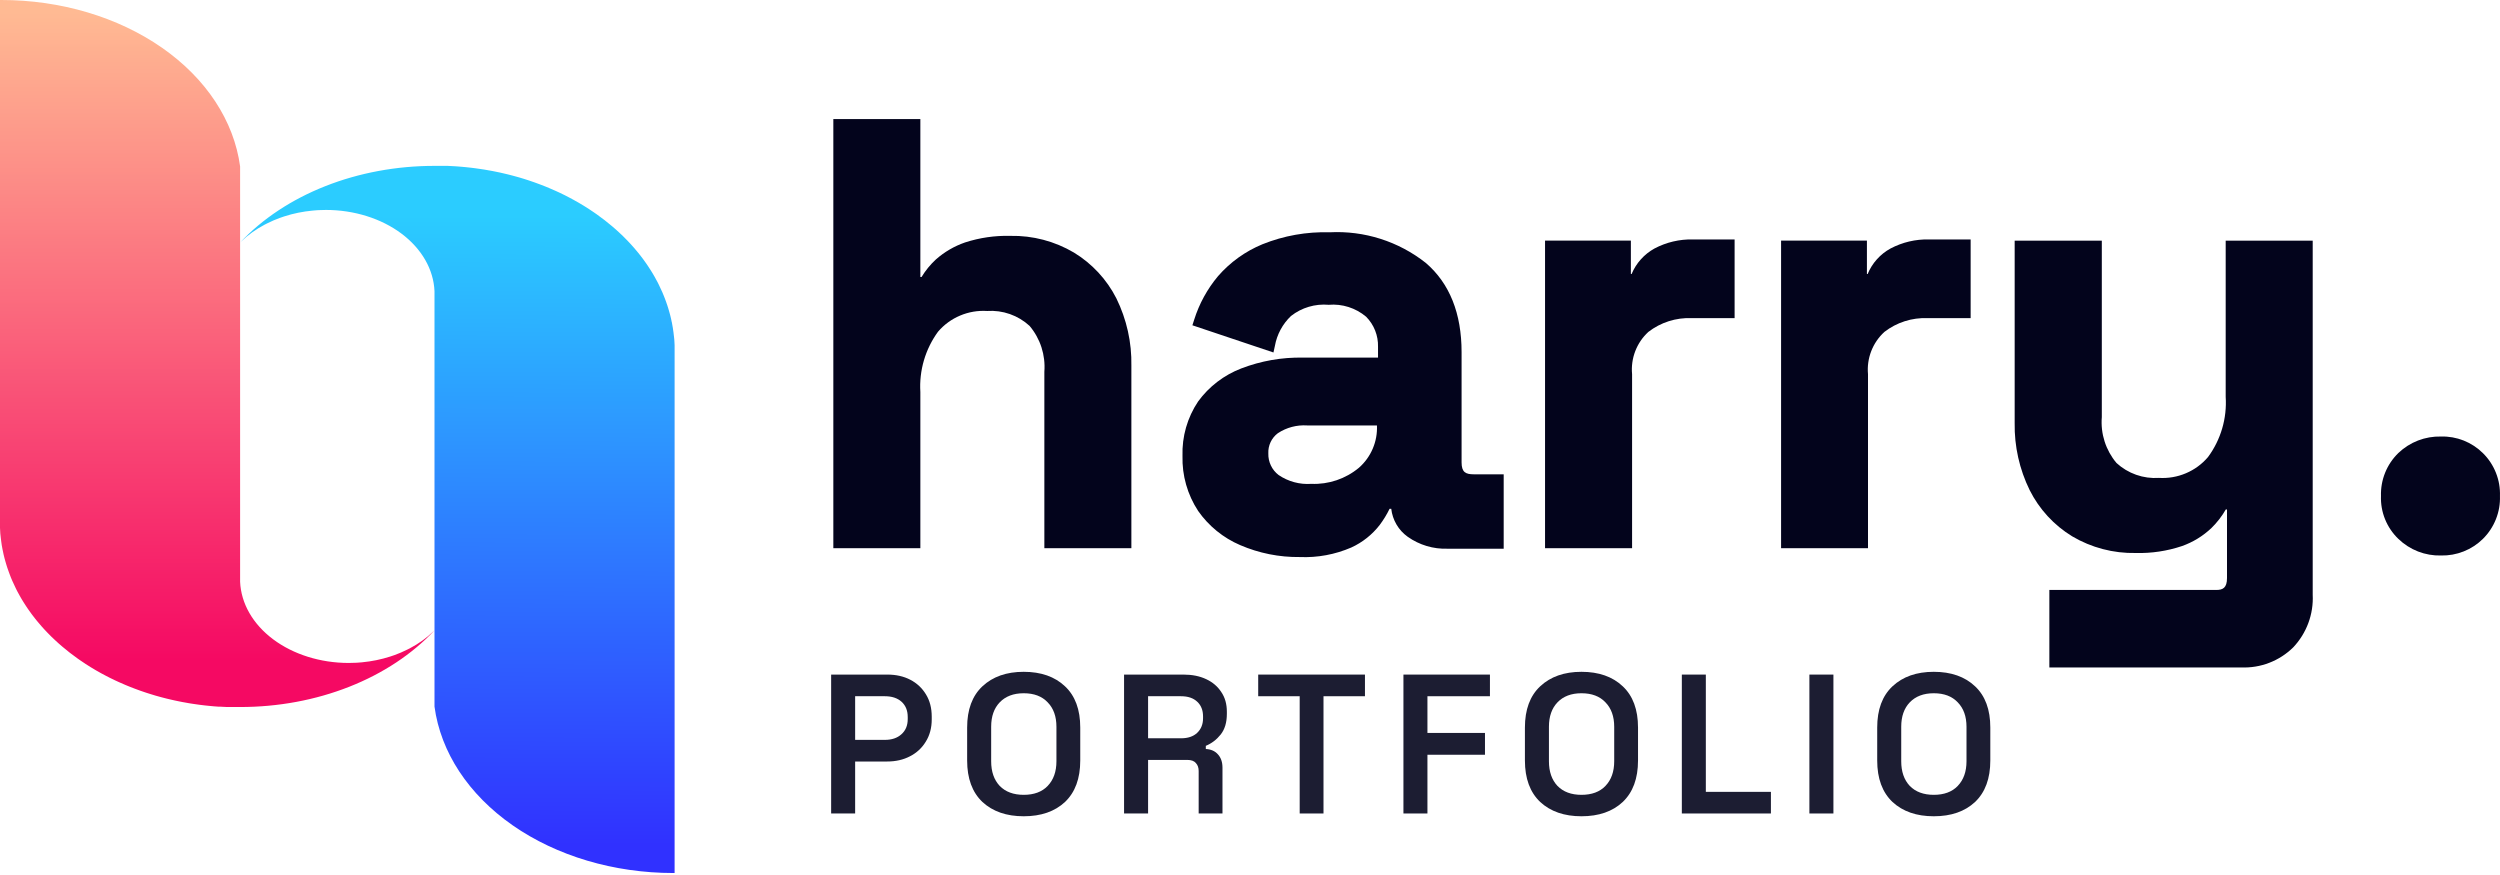
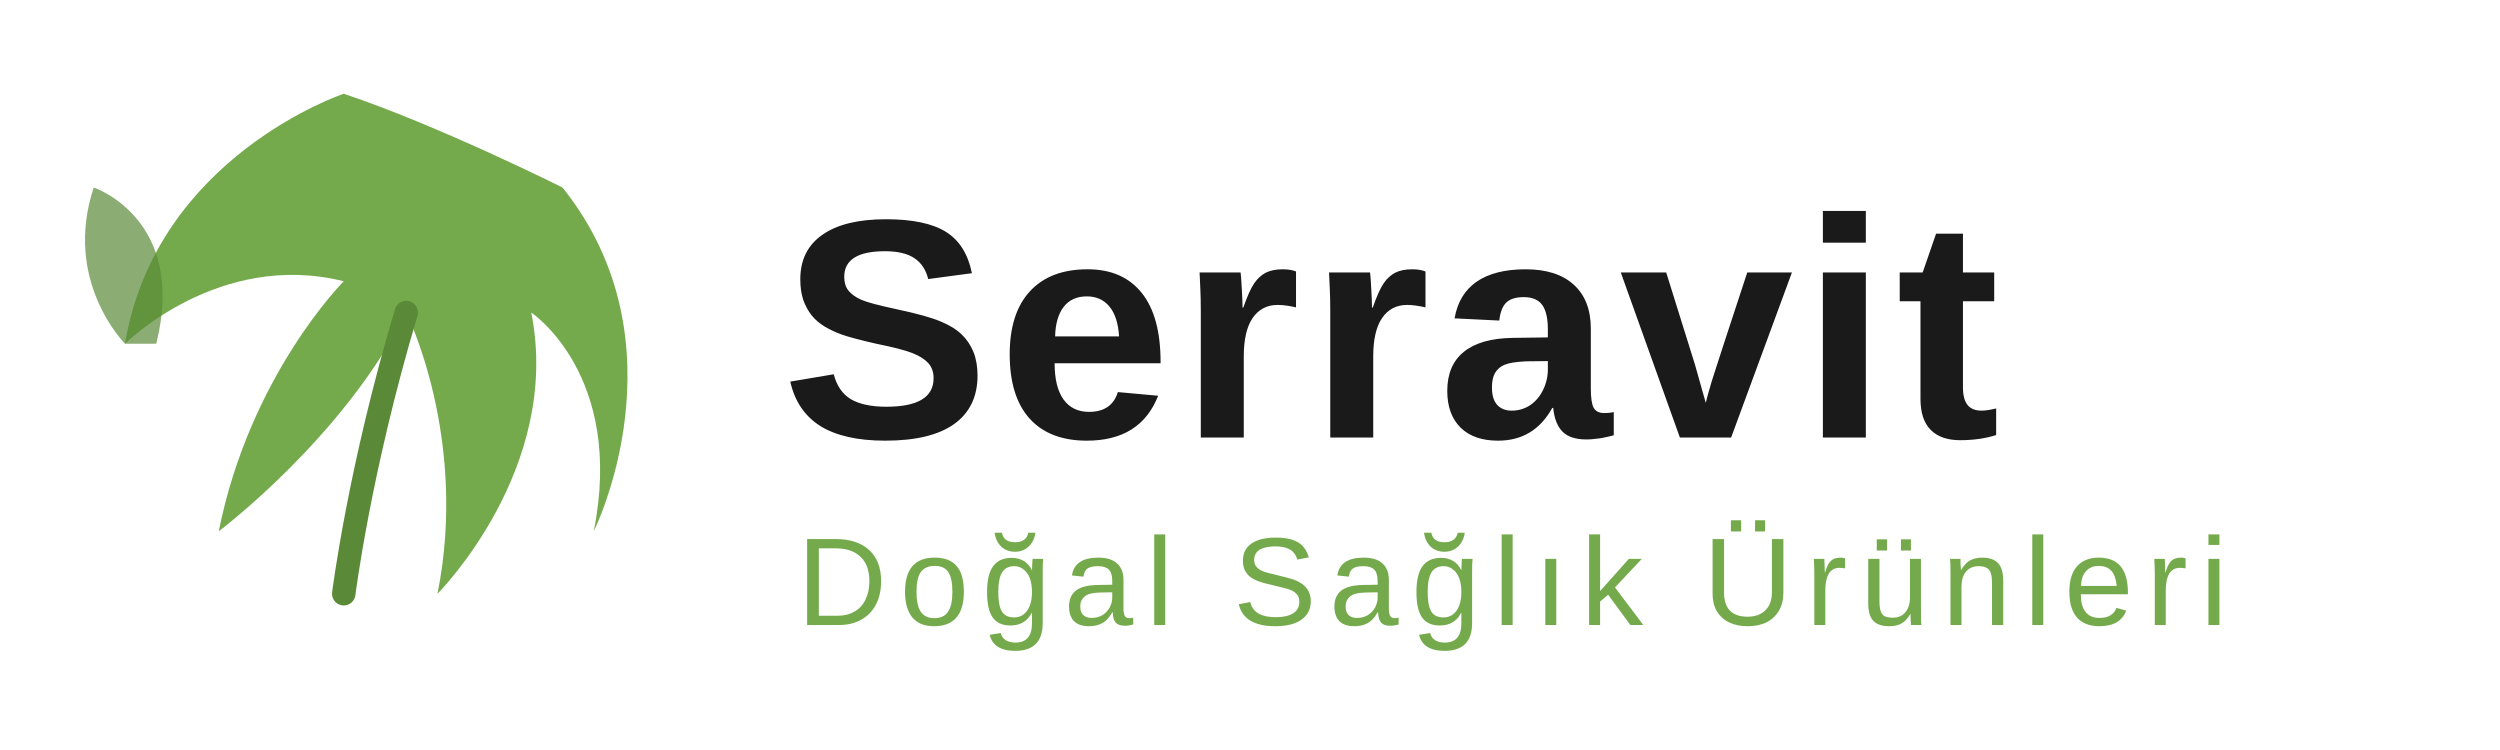
- <svg xmlns="http://www.w3.org/2000/svg" width="120" height="42" viewBox="0 0 120 42" fill="none">
-   <path d="M32.381 41.905V16.859C32.381 16.762 32.381 16.667 32.381 16.57L32.372 16.402C32.372 16.327 32.361 16.251 32.353 16.178C32.346 16.105 32.338 16.028 32.327 15.954C32.317 15.88 32.307 15.808 32.296 15.737C32.284 15.665 32.274 15.609 32.261 15.544C32.261 15.51 32.248 15.476 32.24 15.442C32.233 15.408 32.22 15.341 32.209 15.292C32.197 15.243 32.181 15.18 32.167 15.119C32.152 15.059 32.139 15.013 32.123 14.96C32.107 14.908 32.093 14.848 32.075 14.797C32.058 14.745 32.049 14.713 32.035 14.669C32.02 14.625 31.996 14.549 31.973 14.489C31.949 14.428 31.936 14.388 31.917 14.337C31.899 14.287 31.88 14.238 31.858 14.187C31.836 14.137 31.815 14.075 31.79 14.024C31.739 13.905 31.684 13.787 31.626 13.672L31.557 13.533C31.544 13.509 31.532 13.485 31.517 13.462C31.49 13.407 31.46 13.35 31.429 13.299C31.399 13.247 31.367 13.187 31.335 13.136C31.303 13.086 31.276 13.039 31.247 12.993C31.218 12.947 31.193 12.906 31.164 12.865C31.135 12.824 31.129 12.808 31.11 12.781L31.047 12.687C31.018 12.644 30.989 12.602 30.958 12.561C30.928 12.521 30.89 12.464 30.854 12.417C30.818 12.37 30.793 12.336 30.761 12.296C30.747 12.277 30.732 12.257 30.716 12.238L30.637 12.138C30.603 12.096 30.569 12.054 30.532 12.012C30.496 11.971 30.442 11.9 30.395 11.852C30.347 11.804 30.309 11.756 30.266 11.709C30.222 11.662 30.206 11.644 30.176 11.612C30.145 11.581 30.116 11.549 30.085 11.518C29.969 11.396 29.846 11.276 29.718 11.159C29.667 11.11 29.617 11.065 29.564 11.018C29.512 10.973 29.447 10.914 29.386 10.864C29.152 10.665 28.905 10.473 28.647 10.29C28.604 10.259 28.561 10.23 28.517 10.2C28.201 9.981 27.869 9.777 27.523 9.588L27.354 9.497C27.196 9.413 27.035 9.331 26.87 9.254C26.797 9.22 26.725 9.187 26.654 9.155C26.554 9.109 26.453 9.064 26.35 9.023C26.289 8.997 26.229 8.971 26.169 8.948C26.108 8.924 26.003 8.883 25.921 8.852C25.838 8.82 25.753 8.789 25.669 8.759C25.585 8.728 25.524 8.708 25.454 8.685L25.34 8.647L25.157 8.588C25.076 8.562 24.995 8.539 24.912 8.514C24.83 8.49 24.767 8.473 24.691 8.453L24.56 8.418C24.504 8.402 24.447 8.388 24.389 8.374C24.331 8.361 24.244 8.341 24.178 8.324C24.111 8.307 24.058 8.295 23.997 8.282L23.884 8.259C23.84 8.249 23.797 8.241 23.752 8.232C23.707 8.223 23.666 8.214 23.622 8.206C23.577 8.198 23.5 8.183 23.439 8.174C23.412 8.168 23.385 8.163 23.358 8.159L23.222 8.136C23.159 8.126 23.096 8.115 23.033 8.108C22.971 8.1 22.888 8.085 22.809 8.076C22.729 8.067 22.671 8.057 22.603 8.05L22.555 8.045C22.486 8.036 22.41 8.029 22.342 8.022L22.11 8.001C22.039 7.994 21.965 7.989 21.893 7.984L21.815 7.979L21.641 7.97C21.589 7.97 21.537 7.963 21.485 7.962H21.45C21.405 7.962 21.357 7.962 21.305 7.962H21.235H21.125H20.96H20.856C19.035 7.961 17.24 8.294 15.618 8.934C13.996 9.574 12.593 10.502 11.525 11.643C11.544 11.625 11.563 11.608 11.58 11.59C11.902 11.278 12.282 11.005 12.709 10.78C12.752 10.756 12.796 10.734 12.841 10.714C13.033 10.617 13.234 10.531 13.442 10.456L13.654 10.384C14.085 10.245 14.54 10.152 15.004 10.109L15.189 10.093L15.311 10.086C15.423 10.086 15.534 10.077 15.649 10.077C17.001 10.079 18.3 10.486 19.271 11.213C20.242 11.941 20.811 12.931 20.856 13.976C20.856 14.02 20.856 14.064 20.856 14.107C20.856 14.149 20.856 14.194 20.856 14.238V33.916C21.152 36.108 22.487 38.137 24.604 39.613C26.721 41.088 29.469 41.904 32.319 41.905H32.381Z" fill="url(#paint0_linear_587_664)" />
-   <path d="M0 0V25.045C0 25.143 0 25.238 0 25.334L0.009 25.503C0.009 25.578 0.02 25.654 0.028 25.727C0.035 25.799 0.043 25.877 0.054 25.951C0.064 26.025 0.074 26.096 0.084 26.168L0.119 26.361L0.141 26.463C0.151 26.513 0.161 26.564 0.172 26.613C0.184 26.662 0.2 26.725 0.214 26.785C0.229 26.846 0.242 26.892 0.258 26.945C0.274 26.997 0.288 27.057 0.306 27.108C0.323 27.16 0.332 27.192 0.346 27.236C0.361 27.28 0.385 27.356 0.409 27.416C0.432 27.477 0.443 27.517 0.464 27.567C0.484 27.618 0.501 27.667 0.522 27.718C0.542 27.768 0.566 27.83 0.591 27.881C0.642 28 0.697 28.118 0.755 28.233L0.824 28.372C0.837 28.395 0.849 28.42 0.863 28.443C0.891 28.497 0.921 28.555 0.952 28.606C0.982 28.658 1.014 28.718 1.046 28.769C1.078 28.819 1.104 28.866 1.134 28.912C1.165 28.958 1.188 28.998 1.216 29.04C1.243 29.081 1.252 29.097 1.271 29.124L1.334 29.218C1.363 29.261 1.392 29.303 1.423 29.343C1.453 29.384 1.491 29.441 1.527 29.488C1.563 29.535 1.588 29.569 1.62 29.609C1.634 29.628 1.649 29.648 1.665 29.667L1.744 29.767C1.778 29.808 1.812 29.851 1.849 29.892C1.885 29.934 1.939 30.005 1.986 30.053L2.114 30.196L2.205 30.292C2.234 30.324 2.264 30.356 2.295 30.387C2.412 30.509 2.534 30.629 2.663 30.746C2.714 30.794 2.764 30.84 2.816 30.886C2.869 30.932 2.934 30.991 2.995 31.041C3.228 31.24 3.476 31.432 3.734 31.615C3.777 31.646 3.819 31.675 3.864 31.705C4.18 31.924 4.511 32.128 4.856 32.317L5.027 32.408C5.185 32.492 5.346 32.574 5.511 32.651C5.584 32.685 5.656 32.718 5.727 32.75C5.827 32.795 5.927 32.84 6.03 32.882C6.091 32.908 6.152 32.933 6.213 32.957C6.273 32.98 6.378 33.022 6.46 33.053C6.543 33.085 6.628 33.116 6.712 33.146C6.796 33.176 6.857 33.197 6.927 33.22L7.041 33.258C7.101 33.278 7.163 33.297 7.224 33.316C7.285 33.336 7.386 33.366 7.469 33.391C7.551 33.415 7.614 33.432 7.69 33.452L7.821 33.487C7.877 33.502 7.934 33.517 7.992 33.531C8.05 33.544 8.137 33.564 8.203 33.581C8.27 33.598 8.323 33.61 8.384 33.622L8.497 33.646C8.541 33.656 8.584 33.664 8.629 33.673C8.674 33.682 8.715 33.691 8.76 33.699C8.804 33.706 8.881 33.722 8.942 33.731C8.969 33.737 8.996 33.742 9.023 33.746L9.159 33.769C9.222 33.779 9.285 33.789 9.348 33.797C9.41 33.805 9.493 33.82 9.572 33.829C9.652 33.837 9.71 33.848 9.778 33.854L9.826 33.86C9.895 33.869 9.971 33.876 10.039 33.882L10.271 33.904C10.342 33.91 10.415 33.916 10.488 33.92H10.566L10.74 33.929C10.792 33.929 10.844 33.936 10.896 33.937H10.931C10.976 33.937 11.024 33.937 11.076 33.937H11.146H11.254H11.421H11.525C13.346 33.938 15.141 33.605 16.763 32.965C18.385 32.326 19.788 31.397 20.856 30.257L20.799 30.309C20.479 30.622 20.099 30.895 19.672 31.119C19.628 31.143 19.585 31.165 19.54 31.185C19.348 31.282 19.147 31.368 18.939 31.443L18.727 31.515C18.296 31.654 17.841 31.747 17.377 31.791L17.192 31.806L17.07 31.813C16.958 31.813 16.847 31.822 16.732 31.822C15.38 31.821 14.081 31.413 13.11 30.686C12.139 29.959 11.57 28.968 11.525 27.923C11.525 27.879 11.525 27.835 11.525 27.793C11.525 27.75 11.525 27.705 11.525 27.662V7.989C11.229 5.797 9.894 3.767 7.777 2.292C5.66 0.817 2.912 0 0.062 0H0Z" fill="url(#paint1_linear_587_664)" />
-   <g opacity="0.9">
-     <path d="M39.895 39.047V32.38H42.59C43.009 32.38 43.377 32.463 43.694 32.628C44.012 32.793 44.263 33.028 44.447 33.333C44.631 33.631 44.723 33.987 44.723 34.4V34.533C44.723 34.939 44.628 35.295 44.437 35.6C44.253 35.904 43.999 36.139 43.675 36.304C43.358 36.469 42.996 36.552 42.59 36.552H41.047V39.047H39.895ZM41.047 35.514H42.475C42.806 35.514 43.069 35.425 43.266 35.247C43.469 35.069 43.571 34.825 43.571 34.514V34.419C43.571 34.108 43.472 33.863 43.276 33.685C43.079 33.508 42.812 33.419 42.475 33.419H41.047V35.514Z" fill="#03041C" />
-     <path d="M49.138 39.181C48.312 39.181 47.652 38.952 47.157 38.495C46.668 38.031 46.423 37.368 46.423 36.504V34.923C46.423 34.06 46.668 33.4 47.157 32.942C47.652 32.479 48.312 32.247 49.138 32.247C49.969 32.247 50.63 32.479 51.119 32.942C51.608 33.4 51.852 34.06 51.852 34.923V36.504C51.852 37.368 51.608 38.031 51.119 38.495C50.63 38.952 49.969 39.181 49.138 39.181ZM49.138 38.152C49.633 38.152 50.017 38.009 50.29 37.723C50.569 37.431 50.709 37.038 50.709 36.542V34.885C50.709 34.39 50.569 34 50.29 33.714C50.017 33.422 49.633 33.276 49.138 33.276C48.649 33.276 48.265 33.422 47.985 33.714C47.712 34 47.576 34.39 47.576 34.885V36.542C47.576 37.038 47.712 37.431 47.985 37.723C48.265 38.009 48.649 38.152 49.138 38.152Z" fill="#03041C" />
-     <path d="M53.955 39.047V32.38H56.803C57.222 32.38 57.587 32.453 57.898 32.6C58.209 32.746 58.45 32.952 58.622 33.219C58.8 33.479 58.889 33.793 58.889 34.161V34.266C58.889 34.679 58.79 35.009 58.593 35.257C58.396 35.504 58.158 35.685 57.879 35.8V35.952C58.127 35.965 58.32 36.05 58.46 36.209C58.606 36.368 58.679 36.581 58.679 36.847V39.047H57.536V37.009C57.536 36.85 57.492 36.723 57.403 36.628C57.32 36.527 57.184 36.476 56.993 36.476H55.108V39.047H53.955ZM55.108 35.438H56.688C57.019 35.438 57.276 35.352 57.46 35.181C57.65 35.003 57.746 34.768 57.746 34.476V34.39C57.746 34.092 57.654 33.857 57.469 33.685C57.285 33.508 57.025 33.419 56.688 33.419H55.108V35.438Z" fill="#03041C" />
-     <path d="M62.385 39.047V33.419H60.394V32.38H65.518V33.419H63.528V39.047H62.385Z" fill="#03041C" />
-     <path d="M67.365 39.047V32.38H71.517V33.419H68.517V35.181H71.279V36.228H68.517V39.047H67.365Z" fill="#03041C" />
-     <path d="M75.91 39.181C75.085 39.181 74.425 38.952 73.93 38.495C73.441 38.031 73.196 37.368 73.196 36.504V34.923C73.196 34.06 73.441 33.4 73.93 32.942C74.425 32.479 75.085 32.247 75.91 32.247C76.742 32.247 77.403 32.479 77.891 32.942C78.38 33.4 78.625 34.06 78.625 34.923V36.504C78.625 37.368 78.38 38.031 77.891 38.495C77.403 38.952 76.742 39.181 75.91 39.181ZM75.91 38.152C76.406 38.152 76.79 38.009 77.063 37.723C77.342 37.431 77.482 37.038 77.482 36.542V34.885C77.482 34.39 77.342 34 77.063 33.714C76.79 33.422 76.406 33.276 75.91 33.276C75.422 33.276 75.037 33.422 74.758 33.714C74.485 34 74.349 34.39 74.349 34.885V36.542C74.349 37.038 74.485 37.431 74.758 37.723C75.037 38.009 75.422 38.152 75.91 38.152Z" fill="#03041C" />
-     <path d="M80.728 39.047V32.38H81.88V38.009H85.004V39.047H80.728Z" fill="#03041C" />
-     <path d="M86.851 39.047V32.38H88.004V39.047H86.851Z" fill="#03041C" />
-     <path d="M92.821 39.181C91.995 39.181 91.335 38.952 90.84 38.495C90.351 38.031 90.106 37.368 90.106 36.504V34.923C90.106 34.06 90.351 33.4 90.84 32.942C91.335 32.479 91.995 32.247 92.821 32.247C93.653 32.247 94.313 32.479 94.802 32.942C95.291 33.4 95.535 34.06 95.535 34.923V36.504C95.535 37.368 95.291 38.031 94.802 38.495C94.313 38.952 93.653 39.181 92.821 39.181ZM92.821 38.152C93.316 38.152 93.7 38.009 93.973 37.723C94.252 37.431 94.392 37.038 94.392 36.542V34.885C94.392 34.39 94.252 34 93.973 33.714C93.7 33.422 93.316 33.276 92.821 33.276C92.332 33.276 91.948 33.422 91.668 33.714C91.395 34 91.259 34.39 91.259 34.885V36.542C91.259 37.038 91.395 37.431 91.668 37.723C91.948 38.009 92.332 38.152 92.821 38.152Z" fill="#03041C" />
+ <svg xmlns="http://www.w3.org/2000/svg" width="160" height="48" viewBox="0 0 160 48" fill="none">
+   <g>
+     <path d="M22 6 C22 6, 10 10, 8 22 C8 22, 14 16, 22 18 C22 18, 16 24, 14 34 C14 34, 22 28, 26 20 C26 20, 30 28, 28 38 C28 38, 36 30, 34 20 C34 20, 40 24, 38 34 C38 34, 44 22, 36 12 C36 12, 28 8, 22 6 Z" fill="#74aa4c" />
+     <path d="M22 38 C22 38, 23 30, 26 20" stroke="#5a8a38" stroke-width="1.5" stroke-linecap="round" fill="none" />
+     <path d="M8 22 C8 22, 4 18, 6 12 C6 12, 12 14, 10 22 Z" fill="#5a8a38" opacity="0.7" />
  </g>
-   <path d="M51.548 12.123C50.626 11.578 49.569 11.3 48.498 11.322C47.76 11.303 47.025 11.409 46.323 11.637C45.807 11.815 45.331 12.093 44.921 12.455C44.654 12.702 44.423 12.985 44.235 13.296H44.177V5.714H40V26.315H44.177V18.818C44.114 17.784 44.414 16.76 45.024 15.923C45.313 15.585 45.676 15.319 46.086 15.147C46.495 14.974 46.939 14.899 47.382 14.927C47.752 14.902 48.124 14.952 48.474 15.075C48.824 15.198 49.146 15.391 49.419 15.642C49.937 16.255 50.191 17.046 50.129 17.846V26.315H54.306V17.559C54.328 16.438 54.08 15.327 53.585 14.32C53.124 13.413 52.418 12.652 51.548 12.123Z" fill="#03041C" />
-   <path d="M70.156 22.195V16.901C70.156 15.047 69.584 13.605 68.44 12.621C67.13 11.586 65.489 11.063 63.822 11.15C62.72 11.117 61.623 11.312 60.6 11.723C59.779 12.061 59.048 12.586 58.465 13.256C57.95 13.87 57.562 14.58 57.321 15.345L57.235 15.614L61.126 16.919L61.195 16.604C61.293 16.055 61.564 15.552 61.968 15.167C62.48 14.765 63.127 14.573 63.776 14.63C64.427 14.575 65.073 14.78 65.573 15.202C65.761 15.392 65.909 15.618 66.007 15.867C66.106 16.116 66.152 16.382 66.145 16.649V17.165H62.54C61.529 17.146 60.525 17.323 59.581 17.685C58.753 18.003 58.033 18.553 57.51 19.27C56.992 20.042 56.73 20.957 56.76 21.886C56.735 22.821 56.996 23.741 57.51 24.524C58.016 25.249 58.716 25.818 59.53 26.166C60.433 26.555 61.408 26.75 62.391 26.738C63.239 26.774 64.084 26.617 64.863 26.28C65.398 26.035 65.865 25.664 66.225 25.199C66.408 24.955 66.567 24.695 66.7 24.421H66.78C66.81 24.688 66.896 24.945 67.032 25.177C67.168 25.409 67.351 25.609 67.57 25.765C68.129 26.161 68.802 26.362 69.487 26.338H72.177V22.767H70.746C70.351 22.767 70.156 22.669 70.156 22.195ZM66.094 20.421C66.111 20.802 66.042 21.183 65.892 21.535C65.743 21.886 65.516 22.2 65.229 22.452C64.589 22.985 63.773 23.26 62.941 23.225C62.385 23.264 61.833 23.114 61.373 22.801C61.214 22.68 61.087 22.523 61.002 22.343C60.916 22.163 60.874 21.965 60.88 21.765C60.871 21.578 60.908 21.392 60.988 21.222C61.068 21.052 61.188 20.905 61.338 20.793C61.753 20.52 62.245 20.389 62.74 20.421H66.094Z" fill="#03041C" />
-   <path d="M79.415 11.928C78.921 12.201 78.534 12.632 78.317 13.153H78.282V11.55H74.162V26.314H78.34V17.96C78.305 17.585 78.357 17.207 78.492 16.856C78.627 16.505 78.841 16.189 79.118 15.934C79.712 15.474 80.45 15.239 81.201 15.27H83.261V11.493H81.258C80.617 11.478 79.982 11.628 79.415 11.928Z" fill="#03041C" />
-   <path d="M90.745 11.928C90.25 12.199 89.863 12.631 89.647 13.153H89.612V11.55H85.492V26.314H89.664V17.96C89.63 17.584 89.683 17.206 89.819 16.855C89.955 16.504 90.17 16.189 90.448 15.934C91.04 15.475 91.776 15.24 92.525 15.27H94.591V11.493H92.588C91.947 11.478 91.312 11.628 90.745 11.928Z" fill="#03041C" />
-   <path d="M106.833 19.047C106.9 20.08 106.6 21.104 105.986 21.937C105.698 22.276 105.335 22.543 104.925 22.716C104.516 22.89 104.072 22.966 103.628 22.939C103.258 22.964 102.886 22.913 102.536 22.79C102.186 22.667 101.864 22.474 101.591 22.223C101.075 21.61 100.822 20.819 100.887 20.02V11.551H96.704V20.306C96.686 21.422 96.933 22.526 97.425 23.528C97.884 24.442 98.59 25.209 99.462 25.742C100.386 26.289 101.445 26.566 102.518 26.544C103.27 26.563 104.02 26.451 104.733 26.212C105.262 26.025 105.746 25.729 106.152 25.342C106.42 25.079 106.651 24.781 106.838 24.455H106.896V27.745C106.896 28.22 106.695 28.318 106.381 28.318H98.369V32.037H107.577C108.036 32.056 108.495 31.981 108.924 31.815C109.353 31.65 109.744 31.398 110.072 31.076C110.391 30.739 110.638 30.342 110.8 29.907C110.961 29.473 111.033 29.01 111.01 28.547V11.551H106.833V19.047Z" fill="#03041C" />
-   <path d="M119.182 21.752C118.918 21.49 118.603 21.284 118.258 21.146C117.912 21.009 117.542 20.943 117.169 20.953C116.792 20.944 116.417 21.009 116.065 21.145C115.713 21.281 115.392 21.486 115.119 21.747C114.845 22.014 114.629 22.335 114.486 22.69C114.343 23.045 114.275 23.426 114.287 23.808C114.273 24.19 114.34 24.571 114.484 24.925C114.627 25.279 114.844 25.599 115.119 25.864C115.39 26.127 115.712 26.333 116.064 26.471C116.416 26.608 116.792 26.674 117.169 26.664C117.541 26.672 117.911 26.606 118.257 26.468C118.603 26.331 118.917 26.126 119.182 25.864C119.452 25.596 119.664 25.275 119.804 24.922C119.945 24.568 120.011 24.189 119.998 23.808C120.011 23.428 119.946 23.049 119.805 22.695C119.665 22.341 119.453 22.02 119.182 21.752Z" fill="#03041C" />
-   <defs>
-     <linearGradient id="paint0_linear_587_664" x1="21.869" y1="40.544" x2="21.979" y2="10.355" gradientUnits="userSpaceOnUse">
-       <stop stop-color="#3031FF" />
-       <stop offset="1" stop-color="#2BCCFF" />
-     </linearGradient>
-     <linearGradient id="paint1_linear_587_664" x1="10.428" y1="0.599" x2="10.428" y2="31.676" gradientUnits="userSpaceOnUse">
-       <stop stop-color="#FFBA93" />
-       <stop offset="1" stop-color="#F50963" />
-     </linearGradient>
-   </defs>
+   <text x="50" y="28" font-family="Arial, Helvetica, sans-serif" font-size="20" font-weight="700" fill="#1a1a1a" letter-spacing="0.5">Serravit</text>
+   <text x="51" y="40" font-family="Arial, Helvetica, sans-serif" font-size="8" font-weight="400" fill="#74aa4c" letter-spacing="0.8">Doğal Sağlık Ürünleri</text>
</svg>
